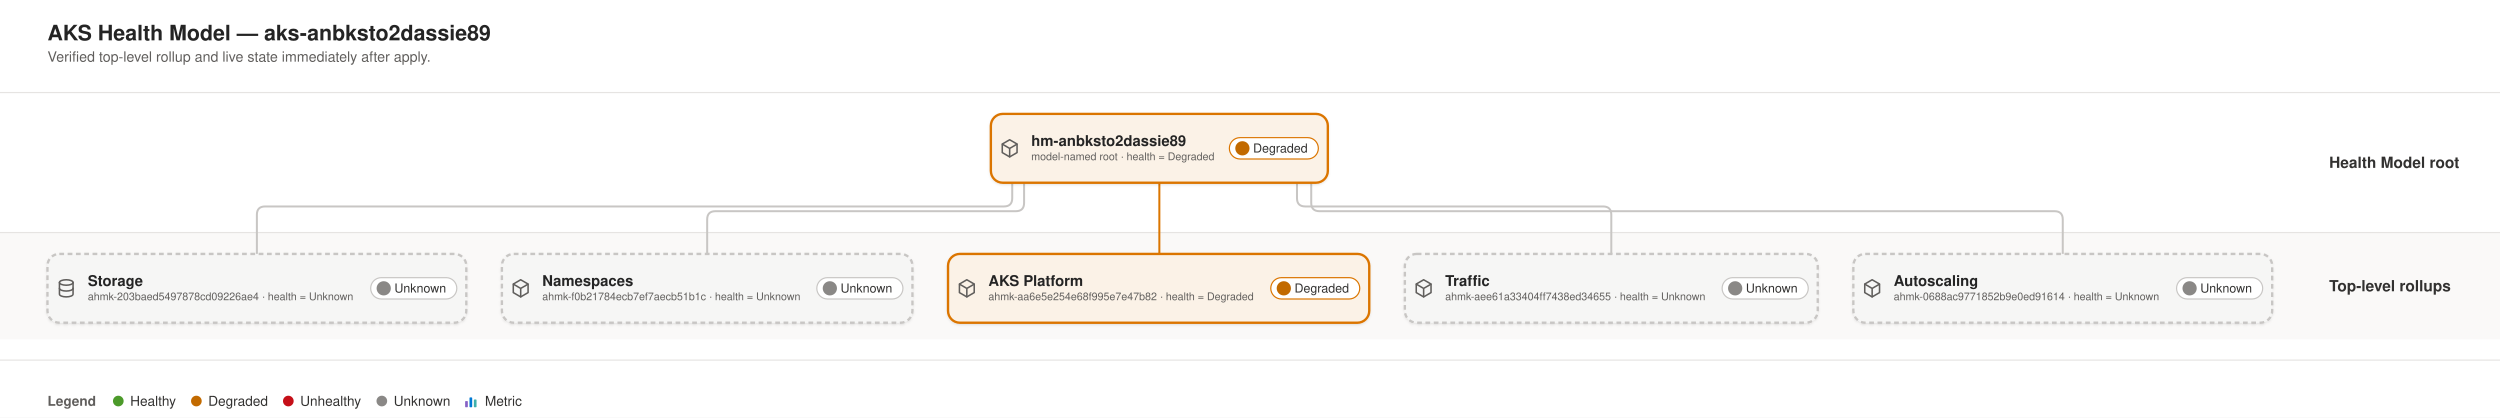
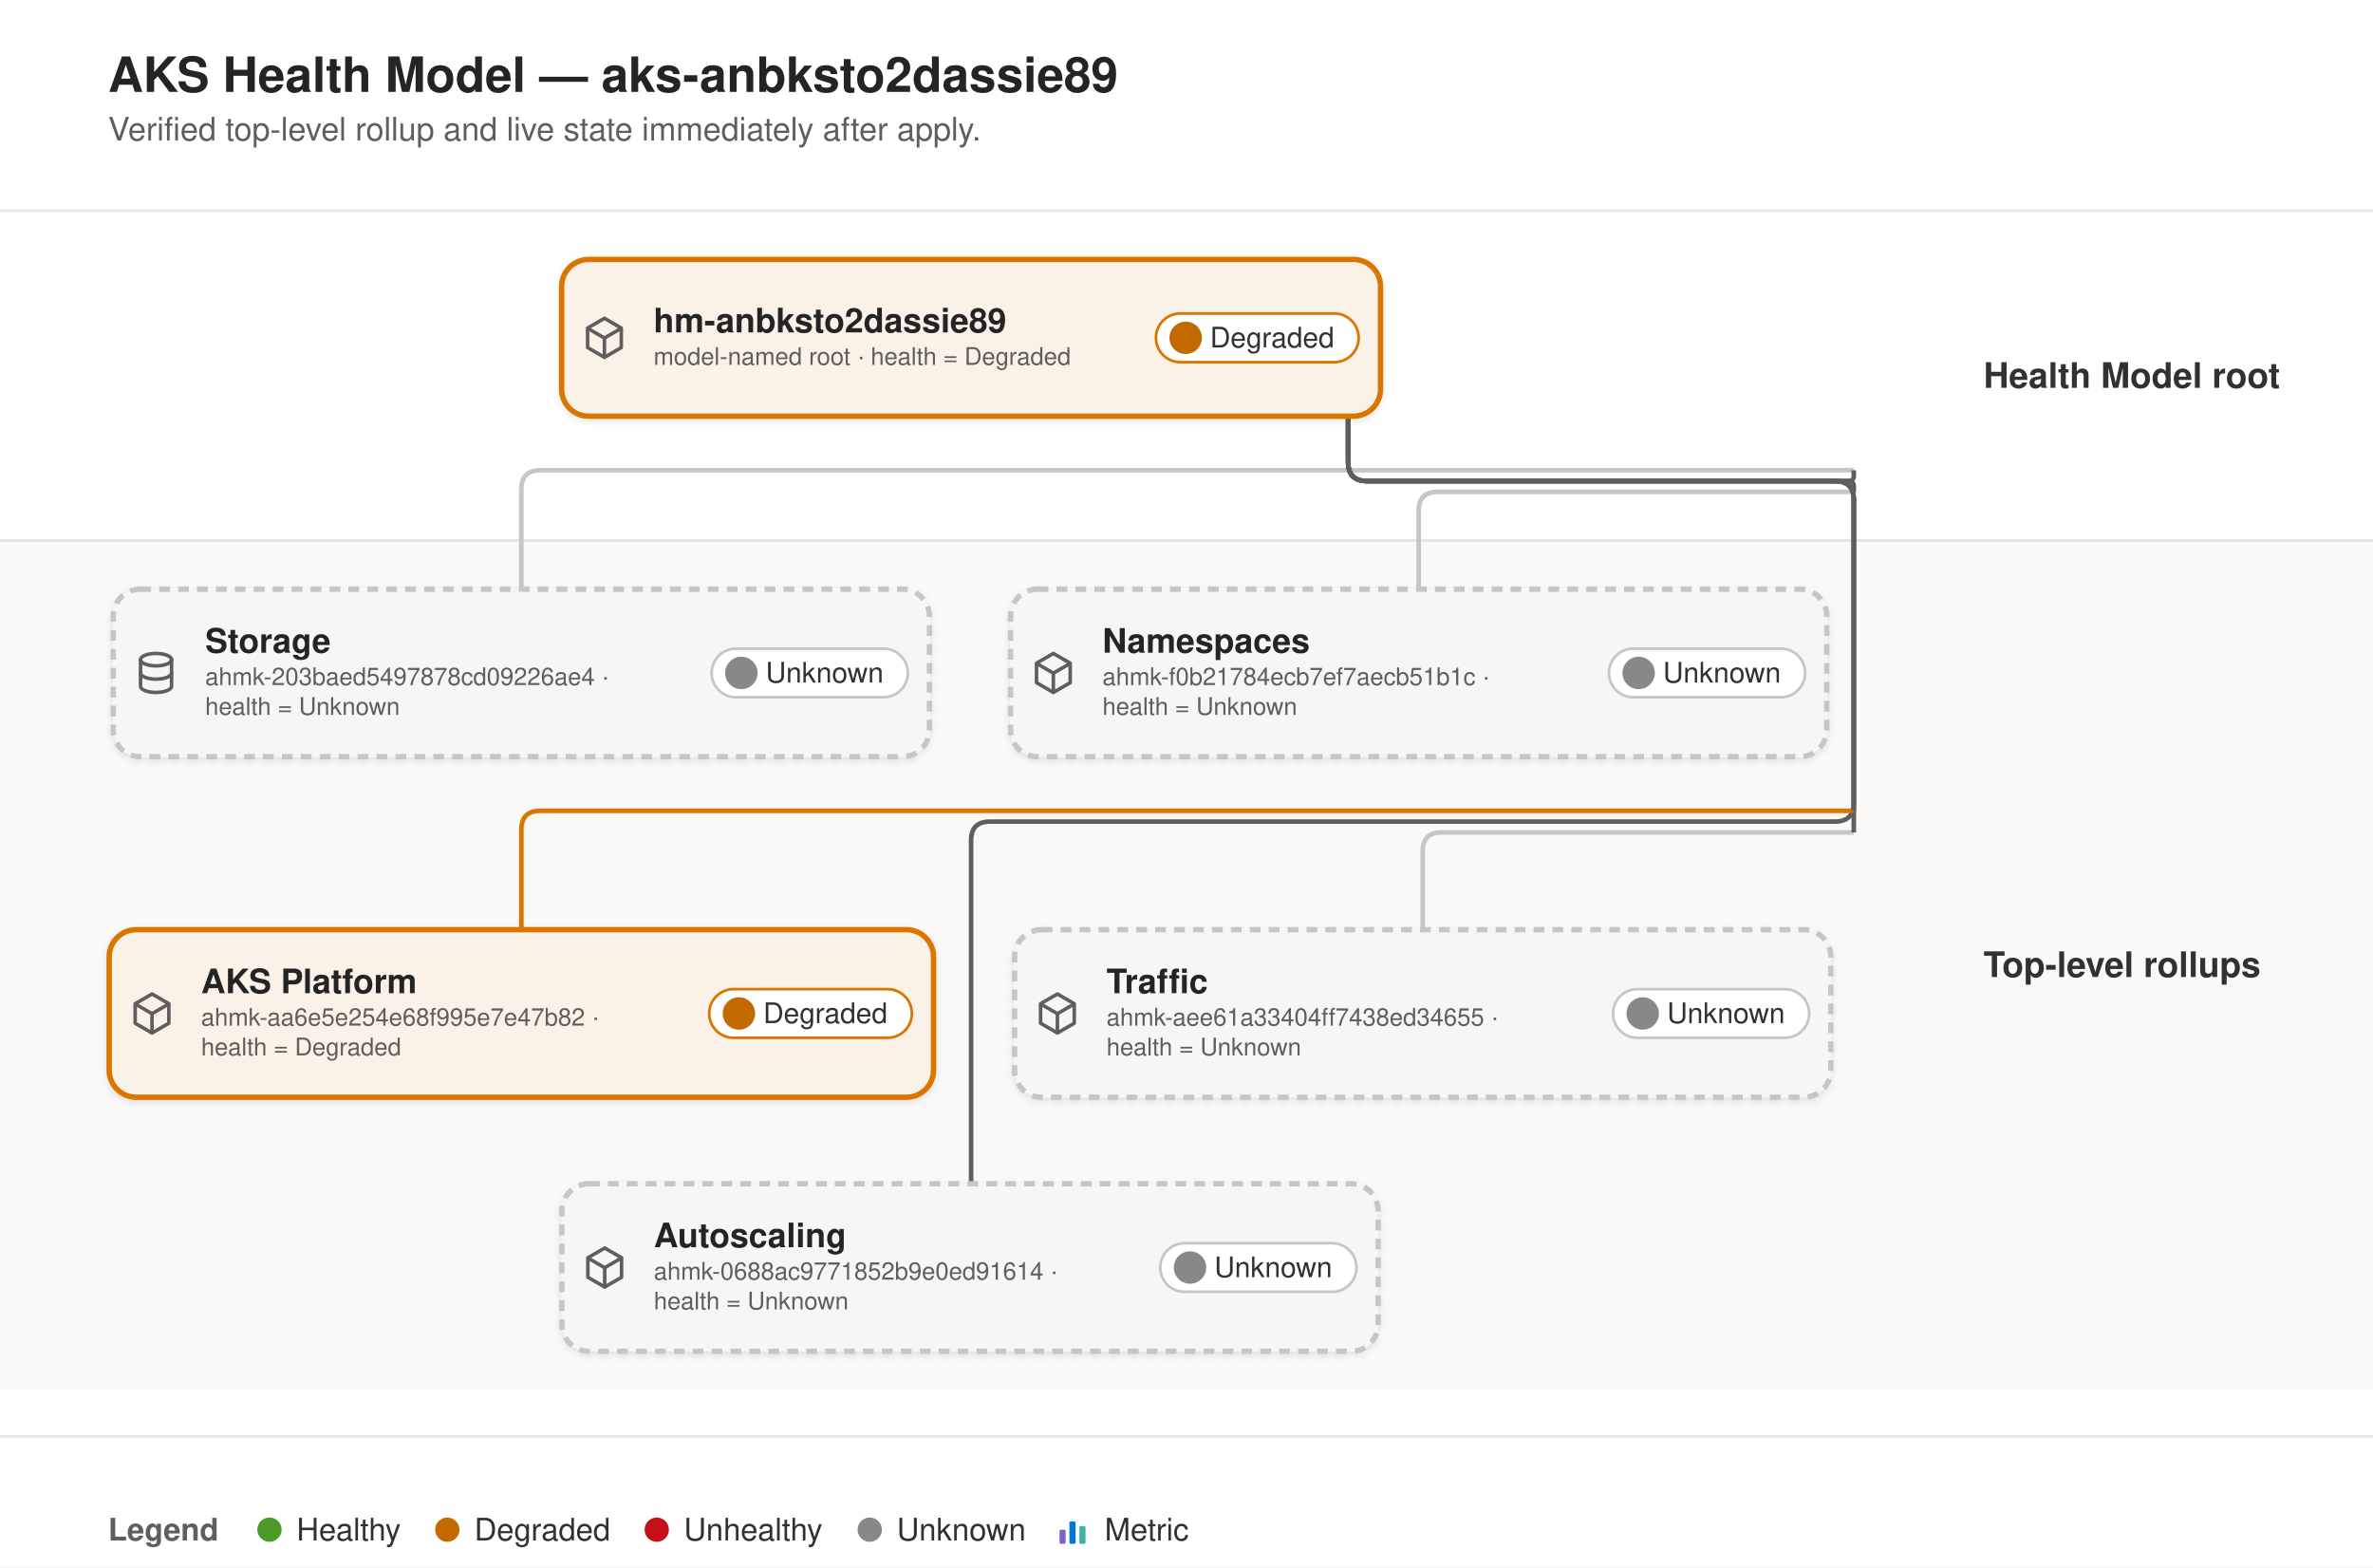
- <svg xmlns="http://www.w3.org/2000/svg" width="2107" height="352" viewBox="0 0 2107 352" font-family="Segoe UI, -apple-system, BlinkMacSystemFont, Helvetica, Arial, sans-serif">
+ <svg xmlns="http://www.w3.org/2000/svg" width="878" height="580" viewBox="0 0 878 580" font-family="Segoe UI, -apple-system, BlinkMacSystemFont, Helvetica, Arial, sans-serif">
  <defs>
    <filter id="cs" x="-20%" y="-20%" width="140%" height="140%">
      <feDropShadow dx="0" dy="1" stdDeviation="1.3" flood-color="#000" flood-opacity="0.1" />
    </filter>
  </defs>
-   <rect width="2107" height="352" fill="#ffffff" />
-   <rect x="0" y="78.0" width="2107" height="118.0" fill="#ffffff" />
-   <line x1="0" y1="78.0" x2="2107" y2="78.0" stroke="#e6e4e2" />
-   <text x="1963.0" y="141.5" font-size="13" font-weight="700" fill="#323130">Health Model root</text>
-   <rect x="0" y="196.0" width="2107" height="90.0" fill="#faf9f8" />
-   <line x1="0" y1="196.0" x2="2107" y2="196.0" stroke="#e6e4e2" />
-   <text x="1963.0" y="245.5" font-size="13" font-weight="700" fill="#323130">Top-level rollups</text>
-   <line x1="0" y1="303.5" x2="2107" y2="303.5" stroke="#e6e4e2" />
+   <rect width="878" height="580" fill="#ffffff" />
+   <rect x="0" y="78.0" width="878" height="122.0" fill="#ffffff" />
+   <line x1="0" y1="78.0" x2="878" y2="78.0" stroke="#e6e4e2" />
+   <text x="733.9" y="143.5" font-size="13" font-weight="700" fill="#323130">Health Model root</text>
+   <rect x="0" y="200.0" width="878" height="314.0" fill="#faf9f8" />
+   <line x1="0" y1="200.0" x2="878" y2="200.0" stroke="#e6e4e2" />
+   <text x="733.9" y="361.5" font-size="13" font-weight="700" fill="#323130">Top-level rollups</text>
+   <line x1="0" y1="531.5" x2="878" y2="531.5" stroke="#e6e4e2" />
  <text x="40" y="34" font-size="18" font-weight="700" fill="#242424">AKS Health Model — aks-anbksto2dassie89</text>
  <text x="40" y="52" font-size="12" fill="#605e5c">Verified top-level rollup and live state immediately after apply.</text>
-   <text x="40.0" y="342.0" font-size="11.5" font-weight="600" fill="#605e5c">Legend</text>
-   <circle cx="99.7" cy="338.0" r="4.5" fill="#4c9a2a" />
-   <text x="109.7" y="342.0" font-size="11.5" fill="#323130">Healthy</text>
-   <circle cx="165.5" cy="338.0" r="4.5" fill="#c26a00" />
-   <text x="175.5" y="342.0" font-size="11.5" fill="#323130">Degraded</text>
-   <circle cx="243.0" cy="338.0" r="4.5" fill="#c50f18" />
-   <text x="253.0" y="342.0" font-size="11.5" fill="#323130">Unhealthy</text>
-   <circle cx="321.8" cy="338.0" r="4.5" fill="#8a8886" />
-   <text x="331.8" y="342.0" font-size="11.5" fill="#323130">Unknown</text>
-   <g transform="translate(390.7,331.0) scale(0.875)">
+   <text x="40.0" y="570.0" font-size="11.5" font-weight="600" fill="#605e5c">Legend</text>
+   <circle cx="99.7" cy="566.0" r="4.5" fill="#4c9a2a" />
+   <text x="109.7" y="570.0" font-size="11.5" fill="#323130">Healthy</text>
+   <circle cx="165.5" cy="566.0" r="4.5" fill="#c26a00" />
+   <text x="175.5" y="570.0" font-size="11.5" fill="#323130">Degraded</text>
+   <circle cx="243.0" cy="566.0" r="4.5" fill="#c50f18" />
+   <text x="253.0" y="570.0" font-size="11.5" fill="#323130">Unhealthy</text>
+   <circle cx="321.8" cy="566.0" r="4.5" fill="#8a8886" />
+   <text x="331.8" y="570.0" font-size="11.5" fill="#323130">Unknown</text>
+   <g transform="translate(390.7,559.0) scale(0.875)">
    <rect x="1.5" y="8" width="2.6" height="6" rx="0.6" fill="#8661c5" />
    <rect x="5.7" y="4.5" width="2.6" height="9.5" rx="0.6" fill="#0078D4" />
    <rect x="9.9" y="6.5" width="2.6" height="7.5" rx="0.6" fill="#3fb0ac" />
  </g>
-   <text x="408.7" y="342.0" font-size="11.5" fill="#323130">Metric</text>
+   <text x="408.7" y="570.0" font-size="11.5" fill="#323130">Metric</text>
  <g transform="translate(40.0,0)">
    <g fill="none" stroke-linecap="butt" stroke-linejoin="round">
-       <path d="M176.5 214.0 L176.5 181.0 Q176.5 174.0 183.5 174.0 L806.1 174.0 Q813.1 174.0 813.1 167.0 L813.1 154.0" stroke="#c8c6c4" stroke-width="1.7" />
-       <path d="M556.0 214.0 L556.0 185.0 Q556.0 178.0 563.0 178.0 L816.1 178.0 Q823.1 178.0 823.1 171.0 L823.1 154.0" stroke="#c8c6c4" stroke-width="1.7" />
-       <path d="M1318.0 214.0 L1318.0 181.0 Q1318.0 174.0 1311.0 174.0 L1060.1 174.0 Q1053.1 174.0 1053.1 167.0 L1053.1 154.0" stroke="#c8c6c4" stroke-width="1.7" />
-       <path d="M1698.5 214.0 L1698.5 185.0 Q1698.5 178.0 1691.5 178.0 L1072.1 178.0 Q1065.1 178.0 1065.1 171.0 L1065.1 154.0" stroke="#c8c6c4" stroke-width="1.7" />
-       <path d="M937.1 214.0 L937.1 154.0" stroke="#db7500" stroke-width="1.7" />
+       <path d="M152.9 218.0 L152.9 181.0 Q152.9 174.0 159.9 174.0 L645.9 174.0" stroke="#c8c6c4" stroke-width="1.7" />
+       <path d="M645.9 174.0 L645.9 176.0 Q645.9 178.0 643.9 178.0 L465.8 178.0 Q458.8 178.0 458.8 171.0 L458.8 154.0" stroke="#605e5c" stroke-width="1.7" />
+       <path d="M319.3 438.0 L319.3 311.0 Q319.3 304.0 326.3 304.0 L638.9 304.0 Q645.9 304.0 645.9 297.0 L645.9 185.0 Q645.9 178.0 638.9 178.0 L465.8 178.0 Q458.8 178.0 458.8 171.0 L458.8 154.0" stroke="#605e5c" stroke-width="1.7" />
+       <path d="M484.9 218.0 L484.9 189.0 Q484.9 182.0 491.9 182.0 L645.9 182.0" stroke="#c8c6c4" stroke-width="1.7" />
+       <path d="M645.9 182.0 L645.9 180.0 Q645.9 178.0 643.9 178.0 L465.8 178.0 Q458.8 178.0 458.8 171.0 L458.8 154.0" stroke="#605e5c" stroke-width="1.7" />
+       <path d="M486.4 344.0 L486.4 315.0 Q486.4 308.0 493.4 308.0 L645.9 308.0" stroke="#c8c6c4" stroke-width="1.7" />
+       <path d="M645.9 308.0 L645.9 185.0 Q645.9 178.0 638.9 178.0 L465.8 178.0 Q458.8 178.0 458.8 171.0 L458.8 154.0" stroke="#605e5c" stroke-width="1.7" />
+       <path d="M152.9 344.0 L152.9 307.0 Q152.9 300.0 159.9 300.0 L645.9 300.0" stroke="#db7500" stroke-width="1.7" />
+       <path d="M645.9 300.0 L645.9 185.0 Q645.9 178.0 638.9 178.0 L465.8 178.0 Q458.8 178.0 458.8 171.0 L458.8 154.0" stroke="#605e5c" stroke-width="1.7" />
    </g>
    <g filter="url(#cs)">
-       <rect x="0.0" y="214.0" width="353" height="58" rx="10" fill="#f6f6f5" stroke="#c8c6c4" stroke-width="2" stroke-dasharray="4 3" />
+       <rect x="1.9" y="218.0" width="302" height="62" rx="10" fill="#f6f6f5" stroke="#c8c6c4" stroke-width="2" stroke-dasharray="4 3" />
    </g>
-     <g transform="translate(6.0,233.16) scale(0.82)">
+     <g transform="translate(7.9,239.16) scale(0.82)">
      <ellipse cx="12" cy="6" rx="7" ry="2.8" fill="none" stroke="#605e5c" stroke-width="1.6" stroke-linecap="round" stroke-linejoin="round" />
      <path d="M5 6v12c0 1.55 3.13 2.8 7 2.8s7-1.25 7-2.8V6" fill="none" stroke="#605e5c" stroke-width="1.6" stroke-linecap="round" stroke-linejoin="round" />
      <path d="M5 12c0 1.55 3.13 2.8 7 2.8s7-1.25 7-2.8" fill="none" stroke="#605e5c" stroke-width="1.6" stroke-linecap="round" stroke-linejoin="round" />
    </g>
-     <text x="34.0" y="241.0" font-size="12.5" font-weight="600" fill="#242424">Storage</text>
-     <text x="34.0" y="253.0" font-size="9" fill="#605e5c">ahmk-203baed5497878cd09226ae4 · health = Unknown</text>
-     <rect x="272.4" y="234.00" width="72.6" height="18" rx="9" fill="#ffffff" stroke="#c8c6c4" stroke-width="1" />
-     <circle cx="283.4" cy="243.0" r="6" fill="#8a8886" />
-     <text x="292.4" y="246.57" font-size="10.5" fill="#323130">Unknown</text>
+     <text x="35.9" y="241.5" font-size="12.5" font-weight="600" fill="#242424">Storage</text>
+     <text x="35.9" y="253.5" font-size="9" fill="#605e5c">ahmk-203baed5497878cd09226ae4 ·</text>
+     <text x="35.9" y="264.5" font-size="9" fill="#605e5c">health = Unknown</text>
+     <rect x="223.3" y="240.00" width="72.6" height="18" rx="9" fill="#ffffff" stroke="#c8c6c4" stroke-width="1" />
+     <circle cx="234.3" cy="249.0" r="6" fill="#8a8886" />
+     <text x="243.3" y="252.57" font-size="10.5" fill="#323130">Unknown</text>
    <g filter="url(#cs)">
-       <rect x="795.1" y="96.0" width="284" height="58" rx="10" fill="#fbf2e7" stroke="#db7500" stroke-width="2" />
+       <rect x="167.8" y="96.0" width="303" height="58" rx="10" fill="#fbf2e7" stroke="#db7500" stroke-width="2" />
    </g>
-     <g transform="translate(801.1,115.16) scale(0.82)">
+     <g transform="translate(173.8,115.16) scale(0.82)">
      <path d="M12 3.2l7.6 4.4v8.8L12 20.8l-7.6-4.4V7.6z" fill="none" stroke="#605e5c" stroke-width="1.6" stroke-linecap="round" stroke-linejoin="round" />
      <path d="M4.6 7.8l7.4 4.3 7.4-4.3M12 12.1v8.6" fill="none" stroke="#605e5c" stroke-width="1.6" stroke-linecap="round" stroke-linejoin="round" />
    </g>
-     <text x="829.1" y="123.0" font-size="12.5" font-weight="600" fill="#242424">hm-anbksto2dassie89</text>
-     <text x="829.1" y="135.0" font-size="9" fill="#605e5c">model-named root · health = Degraded</text>
-     <rect x="996.1" y="116.00" width="75.0" height="18" rx="9" fill="#ffffff" stroke="#db7500" stroke-width="1" />
-     <circle cx="1007.1" cy="125.0" r="6" fill="#c26a00" />
-     <text x="1016.1" y="128.57" font-size="10.5" fill="#323130">Degraded</text>
+     <text x="201.8" y="123.0" font-size="12.5" font-weight="600" fill="#242424">hm-anbksto2dassie89</text>
+     <text x="201.8" y="135.0" font-size="9" fill="#605e5c">model-named root · health = Degraded</text>
+     <rect x="387.7" y="116.00" width="75.0" height="18" rx="9" fill="#ffffff" stroke="#db7500" stroke-width="1" />
+     <circle cx="398.7" cy="125.0" r="6" fill="#c26a00" />
+     <text x="407.7" y="128.57" font-size="10.5" fill="#323130">Degraded</text>
    <g filter="url(#cs)">
-       <rect x="383.0" y="214.0" width="346" height="58" rx="10" fill="#f6f6f5" stroke="#c8c6c4" stroke-width="2" stroke-dasharray="4 3" />
+       <rect x="333.9" y="218.0" width="302" height="62" rx="10" fill="#f6f6f5" stroke="#c8c6c4" stroke-width="2" stroke-dasharray="4 3" />
    </g>
-     <g transform="translate(389.0,233.16) scale(0.82)">
+     <g transform="translate(339.9,239.16) scale(0.82)">
      <path d="M12 3.2l7.6 4.4v8.8L12 20.8l-7.6-4.4V7.6z" fill="none" stroke="#605e5c" stroke-width="1.6" stroke-linecap="round" stroke-linejoin="round" />
      <path d="M4.6 7.8l7.4 4.3 7.4-4.3M12 12.1v8.6" fill="none" stroke="#605e5c" stroke-width="1.6" stroke-linecap="round" stroke-linejoin="round" />
    </g>
-     <text x="417.0" y="241.0" font-size="12.5" font-weight="600" fill="#242424">Namespaces</text>
-     <text x="417.0" y="253.0" font-size="9" fill="#605e5c">ahmk-f0b21784ecb7ef7aecb51b1c · health = Unknown</text>
-     <rect x="648.4" y="234.00" width="72.6" height="18" rx="9" fill="#ffffff" stroke="#c8c6c4" stroke-width="1" />
-     <circle cx="659.4" cy="243.0" r="6" fill="#8a8886" />
-     <text x="668.4" y="246.57" font-size="10.5" fill="#323130">Unknown</text>
+     <text x="367.9" y="241.5" font-size="12.5" font-weight="600" fill="#242424">Namespaces</text>
+     <text x="367.9" y="253.5" font-size="9" fill="#605e5c">ahmk-f0b21784ecb7ef7aecb51b1c ·</text>
+     <text x="367.9" y="264.5" font-size="9" fill="#605e5c">health = Unknown</text>
+     <rect x="555.3" y="240.00" width="72.6" height="18" rx="9" fill="#ffffff" stroke="#c8c6c4" stroke-width="1" />
+     <circle cx="566.3" cy="249.0" r="6" fill="#8a8886" />
+     <text x="575.3" y="252.57" font-size="10.5" fill="#323130">Unknown</text>
    <g filter="url(#cs)">
-       <rect x="759.0" y="214.0" width="355" height="58" rx="10" fill="#fbf2e7" stroke="#db7500" stroke-width="2" />
+       <rect x="0.4" y="344.0" width="305" height="62" rx="10" fill="#fbf2e7" stroke="#db7500" stroke-width="2" />
    </g>
-     <g transform="translate(765.0,233.16) scale(0.82)">
+     <g transform="translate(6.4,365.16) scale(0.82)">
      <path d="M12 3.2l7.6 4.4v8.8L12 20.8l-7.6-4.4V7.6z" fill="none" stroke="#605e5c" stroke-width="1.6" stroke-linecap="round" stroke-linejoin="round" />
      <path d="M4.6 7.8l7.4 4.3 7.4-4.3M12 12.1v8.6" fill="none" stroke="#605e5c" stroke-width="1.6" stroke-linecap="round" stroke-linejoin="round" />
    </g>
-     <text x="793.0" y="241.0" font-size="12.5" font-weight="600" fill="#242424">AKS Platform</text>
-     <text x="793.0" y="253.0" font-size="9" fill="#605e5c">ahmk-aa6e5e254e68f995e7e47b82 · health = Degraded</text>
-     <rect x="1031.0" y="234.00" width="75.0" height="18" rx="9" fill="#ffffff" stroke="#db7500" stroke-width="1" />
-     <circle cx="1042.0" cy="243.0" r="6" fill="#c26a00" />
-     <text x="1051.0" y="246.57" font-size="10.5" fill="#323130">Degraded</text>
+     <text x="34.4" y="367.5" font-size="12.5" font-weight="600" fill="#242424">AKS Platform</text>
+     <text x="34.4" y="379.5" font-size="9" fill="#605e5c">ahmk-aa6e5e254e68f995e7e47b82 ·</text>
+     <text x="34.4" y="390.5" font-size="9" fill="#605e5c">health = Degraded</text>
+     <rect x="222.4" y="366.00" width="75.0" height="18" rx="9" fill="#ffffff" stroke="#db7500" stroke-width="1" />
+     <circle cx="233.4" cy="375.0" r="6" fill="#c26a00" />
+     <text x="242.4" y="378.57" font-size="10.5" fill="#323130">Degraded</text>
    <g filter="url(#cs)">
-       <rect x="1144.0" y="214.0" width="348" height="58" rx="10" fill="#f6f6f5" stroke="#c8c6c4" stroke-width="2" stroke-dasharray="4 3" />
+       <rect x="335.4" y="344.0" width="302" height="62" rx="10" fill="#f6f6f5" stroke="#c8c6c4" stroke-width="2" stroke-dasharray="4 3" />
    </g>
-     <g transform="translate(1150.0,233.16) scale(0.82)">
+     <g transform="translate(341.4,365.16) scale(0.82)">
      <path d="M12 3.2l7.6 4.4v8.8L12 20.8l-7.6-4.4V7.6z" fill="none" stroke="#605e5c" stroke-width="1.6" stroke-linecap="round" stroke-linejoin="round" />
      <path d="M4.6 7.8l7.4 4.3 7.4-4.3M12 12.1v8.6" fill="none" stroke="#605e5c" stroke-width="1.6" stroke-linecap="round" stroke-linejoin="round" />
    </g>
-     <text x="1178.0" y="241.0" font-size="12.5" font-weight="600" fill="#242424">Traffic</text>
-     <text x="1178.0" y="253.0" font-size="9" fill="#605e5c">ahmk-aee61a33404ff7438ed34655 · health = Unknown</text>
-     <rect x="1411.4" y="234.00" width="72.6" height="18" rx="9" fill="#ffffff" stroke="#c8c6c4" stroke-width="1" />
-     <circle cx="1422.4" cy="243.0" r="6" fill="#8a8886" />
-     <text x="1431.4" y="246.57" font-size="10.5" fill="#323130">Unknown</text>
+     <text x="369.4" y="367.5" font-size="12.5" font-weight="600" fill="#242424">Traffic</text>
+     <text x="369.4" y="379.5" font-size="9" fill="#605e5c">ahmk-aee61a33404ff7438ed34655 ·</text>
+     <text x="369.4" y="390.5" font-size="9" fill="#605e5c">health = Unknown</text>
+     <rect x="556.8" y="366.00" width="72.6" height="18" rx="9" fill="#ffffff" stroke="#c8c6c4" stroke-width="1" />
+     <circle cx="567.8" cy="375.0" r="6" fill="#8a8886" />
+     <text x="576.8" y="378.57" font-size="10.5" fill="#323130">Unknown</text>
    <g filter="url(#cs)">
-       <rect x="1522.0" y="214.0" width="353" height="58" rx="10" fill="#f6f6f5" stroke="#c8c6c4" stroke-width="2" stroke-dasharray="4 3" />
+       <rect x="167.9" y="438.0" width="302" height="62" rx="10" fill="#f6f6f5" stroke="#c8c6c4" stroke-width="2" stroke-dasharray="4 3" />
    </g>
-     <g transform="translate(1528.0,233.16) scale(0.82)">
+     <g transform="translate(173.9,459.16) scale(0.82)">
      <path d="M12 3.2l7.6 4.4v8.8L12 20.8l-7.6-4.4V7.6z" fill="none" stroke="#605e5c" stroke-width="1.6" stroke-linecap="round" stroke-linejoin="round" />
      <path d="M4.6 7.8l7.4 4.3 7.4-4.3M12 12.1v8.6" fill="none" stroke="#605e5c" stroke-width="1.6" stroke-linecap="round" stroke-linejoin="round" />
    </g>
-     <text x="1556.0" y="241.0" font-size="12.5" font-weight="600" fill="#242424">Autoscaling</text>
-     <text x="1556.0" y="253.0" font-size="9" fill="#605e5c">ahmk-0688ac9771852b9e0ed91614 · health = Unknown</text>
-     <rect x="1794.4" y="234.00" width="72.6" height="18" rx="9" fill="#ffffff" stroke="#c8c6c4" stroke-width="1" />
-     <circle cx="1805.4" cy="243.0" r="6" fill="#8a8886" />
-     <text x="1814.4" y="246.57" font-size="10.5" fill="#323130">Unknown</text>
+     <text x="201.9" y="461.5" font-size="12.5" font-weight="600" fill="#242424">Autoscaling</text>
+     <text x="201.9" y="473.5" font-size="9" fill="#605e5c">ahmk-0688ac9771852b9e0ed91614 ·</text>
+     <text x="201.9" y="484.5" font-size="9" fill="#605e5c">health = Unknown</text>
+     <rect x="389.3" y="460.00" width="72.6" height="18" rx="9" fill="#ffffff" stroke="#c8c6c4" stroke-width="1" />
+     <circle cx="400.3" cy="469.0" r="6" fill="#8a8886" />
+     <text x="409.3" y="472.57" font-size="10.5" fill="#323130">Unknown</text>
  </g>
</svg>
